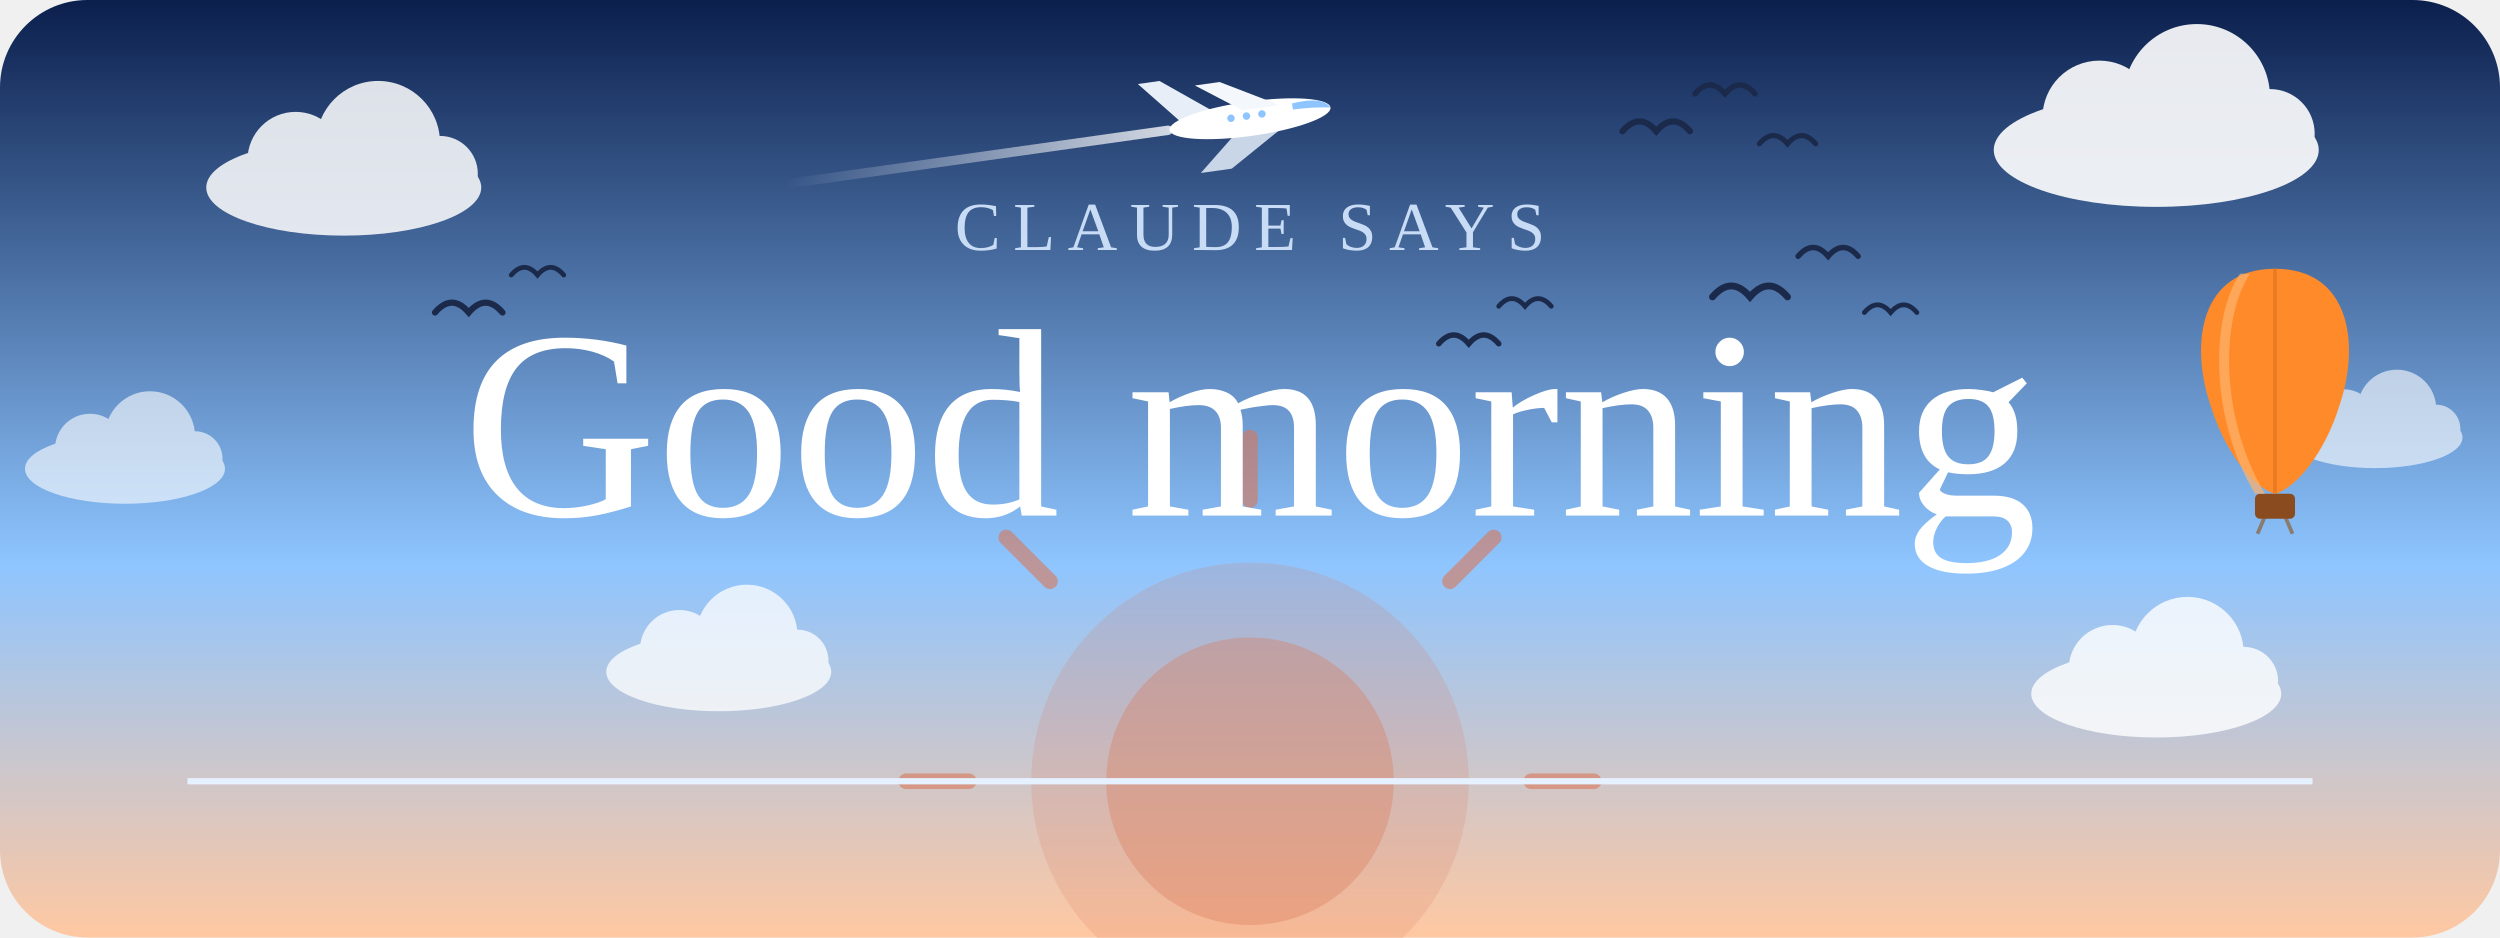
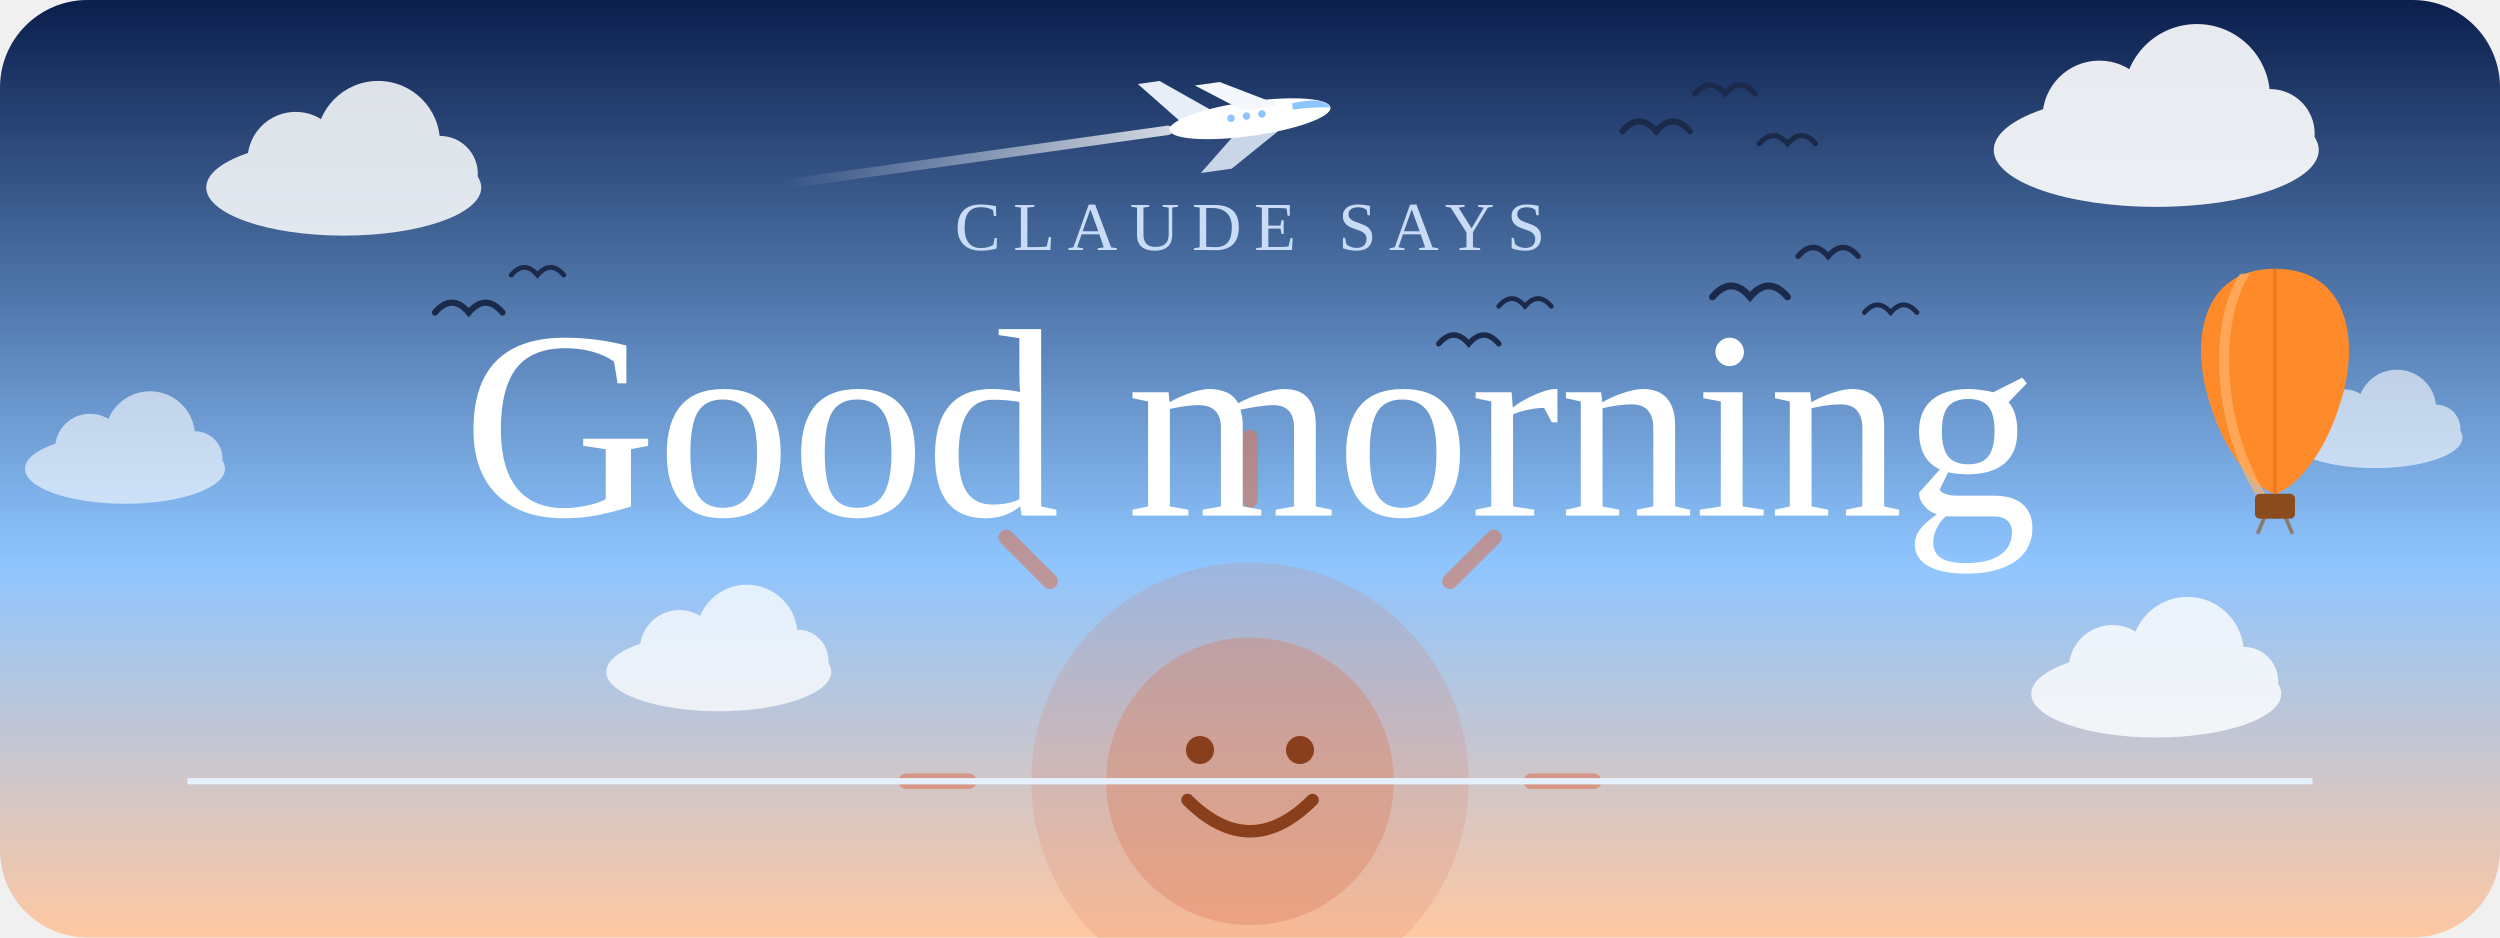
<svg xmlns="http://www.w3.org/2000/svg" viewBox="0 0 800 300" width="800" height="300" role="img" aria-label="Claude says: Good morning">
  <defs>
    <linearGradient id="sky" x1="0" y1="0" x2="0" y2="1">
      <stop offset="0" stop-color="#0B1F4D" />
      <stop offset="0.6" stop-color="#8EC5FF" />
      <stop offset="1" stop-color="#FFC8A2" />
    </linearGradient>
  </defs>
  <rect width="800" height="300" rx="28" fill="url(#sky)" />
  <g fill="#FFFFFF">
    <g transform="translate(110 60) scale(1.1)" opacity="0.85">
      <ellipse cx="0" cy="0" rx="40" ry="14" />
      <circle cx="-14" cy="-8" r="14" />
      <circle cx="10" cy="-13" r="18" />
      <circle cx="28" cy="-4" r="11" />
    </g>
    <g transform="translate(690 48) scale(1.3)" opacity="0.9">
      <ellipse cx="0" cy="0" rx="40" ry="14" />
      <circle cx="-14" cy="-8" r="14" />
      <circle cx="10" cy="-13" r="18" />
      <circle cx="28" cy="-4" r="11" />
    </g>
    <g transform="translate(230 215) scale(0.9)" opacity="0.75">
      <ellipse cx="0" cy="0" rx="40" ry="14" />
      <circle cx="-14" cy="-8" r="14" />
      <circle cx="10" cy="-13" r="18" />
      <circle cx="28" cy="-4" r="11" />
    </g>
    <g transform="translate(690 222) scale(1)" opacity="0.8">
      <ellipse cx="0" cy="0" rx="40" ry="14" />
      <circle cx="-14" cy="-8" r="14" />
      <circle cx="10" cy="-13" r="18" />
      <circle cx="28" cy="-4" r="11" />
    </g>
    <g transform="translate(760 140) scale(0.7)" opacity="0.6">
      <ellipse cx="0" cy="0" rx="40" ry="14" />
      <circle cx="-14" cy="-8" r="14" />
      <circle cx="10" cy="-13" r="18" />
      <circle cx="28" cy="-4" r="11" />
    </g>
    <g transform="translate(40 150) scale(0.8)" opacity="0.6">
      <ellipse cx="0" cy="0" rx="40" ry="14" />
      <circle cx="-14" cy="-8" r="14" />
      <circle cx="10" cy="-13" r="18" />
      <circle cx="28" cy="-4" r="11" />
    </g>
  </g>
  <g fill="none" stroke="#1B2A4A" stroke-width="2.2" stroke-linecap="round">
    <path transform="translate(560 95) scale(1)" d="M-12 0 Q-6 -7 0 0 Q6 -7 12 0" />
    <path transform="translate(585 82) scale(0.8)" d="M-12 0 Q-6 -7 0 0 Q6 -7 12 0" />
    <path transform="translate(605 100) scale(0.7)" d="M-12 0 Q-6 -7 0 0 Q6 -7 12 0" />
    <path transform="translate(150 100) scale(0.9)" d="M-12 0 Q-6 -7 0 0 Q6 -7 12 0" />
    <path transform="translate(172 88) scale(0.7)" d="M-12 0 Q-6 -7 0 0 Q6 -7 12 0" />
  </g>
  <defs>
    <linearGradient id="trail" x1="1" y1="0" x2="0" y2="0">
      <stop offset="0" stop-color="#FFFFFF" stop-opacity="0.8" />
      <stop offset="1" stop-color="#FFFFFF" stop-opacity="0" />
    </linearGradient>
  </defs>
  <g transform="translate(400 38) rotate(-8)">
    <rect x="-150" y="-1.5" width="125" height="3" rx="1.5" fill="url(#trail)" />
    <path d="M-22 -2 L-34 -16 L-27 -16 L-10 -3 Z" fill="#E8EEF7" />
    <path d="M-4 3 L-18 15 L-8 15 L12 3 Z" fill="#C9D6E8" />
    <ellipse cx="0" cy="0" rx="26" ry="5.5" fill="#FFFFFF" />
    <path d="M14 -3 Q24 -4 26 0 Q20 -1 14 -1 Z" fill="#8EC5FF" />
    <circle cx="-6" cy="-1" r="1.2" fill="#8EC5FF" />
    <circle cx="-1" cy="-1" r="1.2" fill="#8EC5FF" />
    <circle cx="4" cy="-1" r="1.2" fill="#8EC5FF" />
    <path d="M-2 -3 L-16 -13 L-8 -13 L10 -3 Z" fill="#F4F7FB" />
  </g>
  <g transform="translate(728 118) scale(0.8)">
    <path d="M-1 52 L-7 66 M1 52 L7 66" stroke="#8A7B6E" stroke-width="1.5" />
    <rect x="-8" y="50" width="16" height="10" rx="2" fill="#8A4B1F" />
    <path d="M0 -40 C-30 -40 -34 -10 -26 14 C-20 34 -8 48 0 50 C8 48 20 34 26 14 C34 -10 30 -40 0 -40 Z" fill="#FF8A2A" />
    <path d="M-10 -38 C-22 -20 -22 20 -4 50 L-8 50 C-26 20 -26 -20 -14 -38 Z" fill="#FFB36B" opacity="0.7" />
    <path d="M0 -40 L0 50" stroke="#E0701A" stroke-width="1.5" opacity="0.6" />
  </g>
  <g fill="none" stroke="#1B2A4A" stroke-width="2.2" stroke-linecap="round">
    <path transform="translate(530 42) scale(0.9)" d="M-12 0 Q-6 -7 0 0 Q6 -7 12 0" />
    <path transform="translate(552 30) scale(0.8)" d="M-12 0 Q-6 -7 0 0 Q6 -7 12 0" />
    <path transform="translate(572 46) scale(0.75)" d="M-12 0 Q-6 -7 0 0 Q6 -7 12 0" />
  </g>
  <g fill="none" stroke="#1B2A4A" stroke-width="2.2" stroke-linecap="round">
    <path transform="translate(470 110) scale(0.8)" d="M-12 0 Q-6 -7 0 0 Q6 -7 12 0" />
    <path transform="translate(488 98) scale(0.7)" d="M-12 0 Q-6 -7 0 0 Q6 -7 12 0" />
  </g>
  <g transform="translate(400 250)">
    <circle r="70" fill="#D97757" opacity="0.18" />
    <circle r="46" fill="#D97757" opacity="0.35" />
+     <g fill="#8A3F1C" stroke="none">
+       <circle cx="-16" cy="-10" r="4.5" />
+       <circle cx="16" cy="-10" r="4.5" />
+     </g>
+     <path d="M-20 6 Q0 26 20 6" fill="none" stroke="#8A3F1C" stroke-width="4" stroke-linecap="round" />
    <g stroke="#D97757" stroke-width="5" stroke-linecap="round" opacity="0.6">
      <line x1="0" y1="-90" x2="0" y2="-110" />
      <line x1="64" y1="-64" x2="78" y2="-78" />
      <line x1="-64" y1="-64" x2="-78" y2="-78" />
      <line x1="90" y1="0" x2="110" y2="0" />
      <line x1="-90" y1="0" x2="-110" y2="0" />
    </g>
  </g>
  <line x1="60" y1="250" x2="740" y2="250" stroke="#E6F1FF" stroke-width="2" />
  <text x="400" y="80" text-anchor="middle" font-family="Georgia, 'Times New Roman', serif" font-size="22" letter-spacing="4" fill="#C9DCF5">CLAUDE SAYS</text>
  <text x="400" y="165" text-anchor="middle" font-family="Georgia, 'Times New Roman', serif" font-size="86" fill="#FFFFFF">Good morning</text>
</svg>
